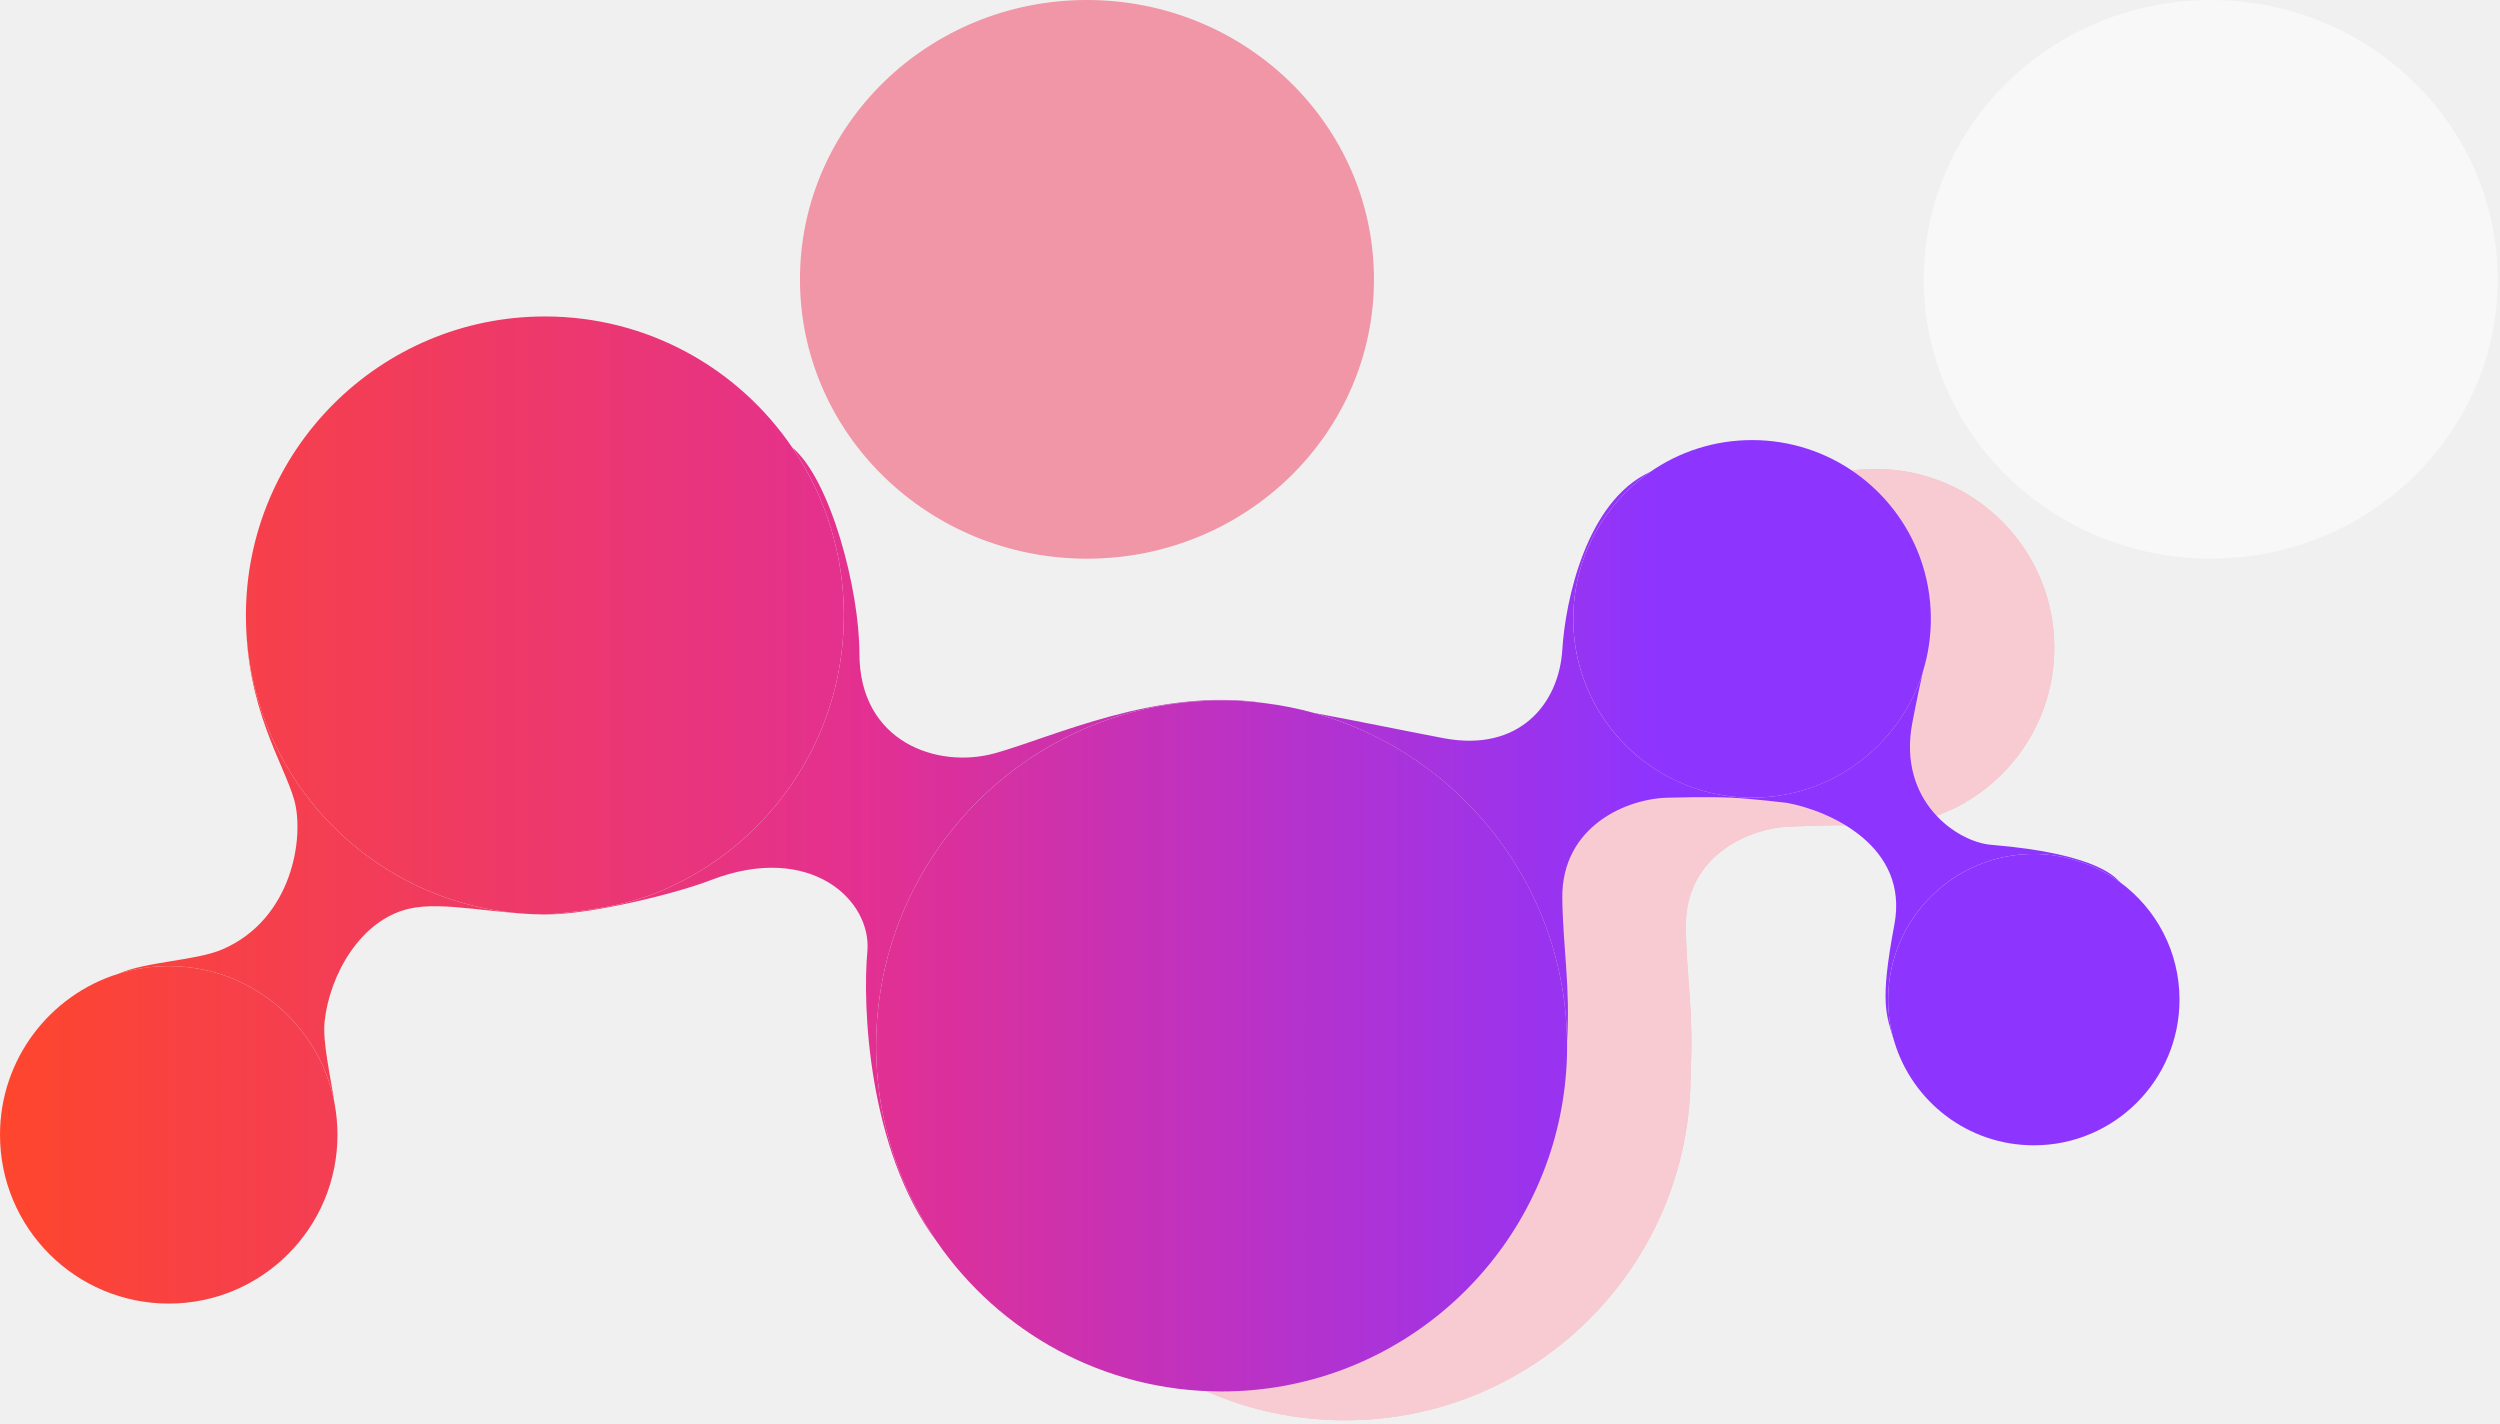
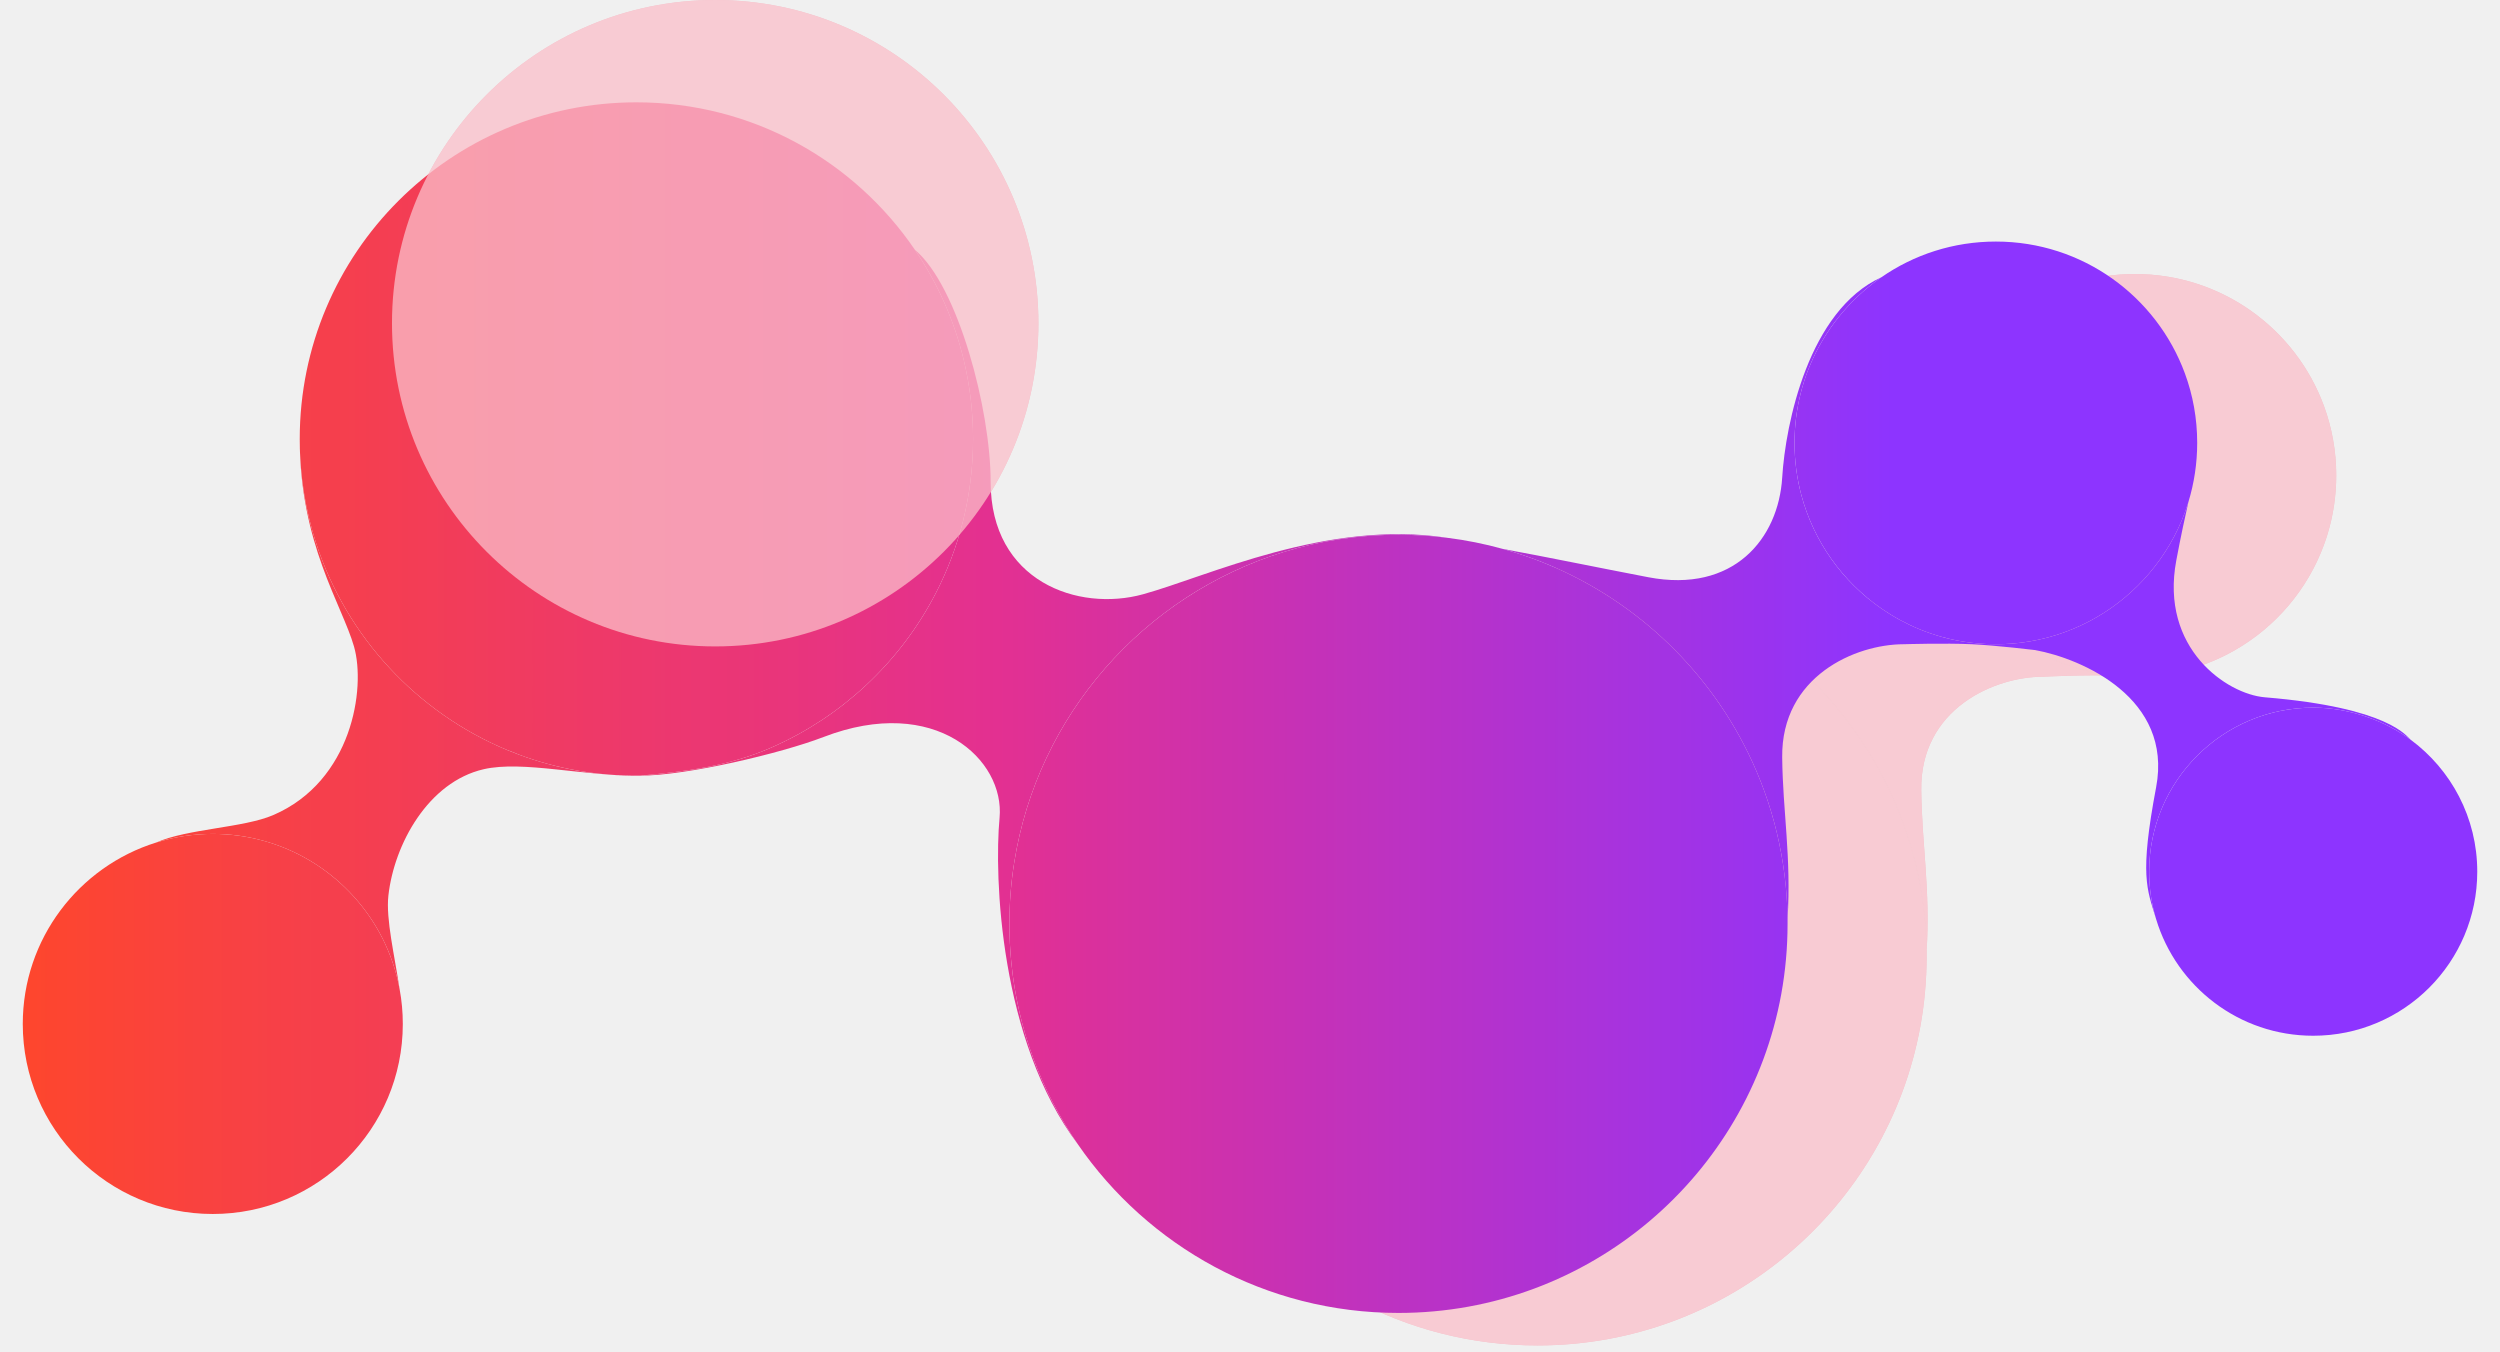
- <svg xmlns="http://www.w3.org/2000/svg" width="65" height="37" viewBox="0 0 65 37" fill="none">
+ <svg xmlns="http://www.w3.org/2000/svg" width="74" height="40" viewBox="0 0 74 40" fill="none">
  <g opacity="0.5">
-     <path d="M48.764 21.489C48.782 21.489 48.8 21.489 48.817 21.488C49.639 21.479 50.409 21.257 51.076 20.874C52.016 20.334 52.749 19.475 53.128 18.445C53.157 18.365 53.184 18.285 53.209 18.204C53.341 17.773 53.412 17.315 53.412 16.84C53.412 16.276 53.312 15.736 53.128 15.236C52.475 13.459 50.767 12.192 48.764 12.192C47.781 12.192 46.87 12.497 46.119 13.017C44.908 13.856 44.115 15.256 44.115 16.84C44.115 17.254 44.169 17.655 44.271 18.037C44.558 19.118 45.225 20.044 46.119 20.663C46.672 21.047 47.313 21.313 48.004 21.427C48.251 21.468 48.505 21.489 48.764 21.489Z" fill="#F23C5B" />
-     <path d="M34.972 36.928C39.381 36.928 43.047 33.752 43.81 29.563C43.905 29.038 43.955 28.497 43.955 27.945C43.955 27.909 43.955 27.874 43.955 27.839C43.939 26.463 43.614 25.162 43.046 24.002C42.056 21.979 40.328 20.382 38.212 19.564C37.941 19.459 37.663 19.367 37.38 19.288C36.963 19.172 36.533 19.086 36.094 19.031C35.726 18.985 35.352 18.962 34.972 18.962C34.047 18.962 33.155 19.102 32.315 19.361C29.09 20.358 26.642 23.123 26.101 26.523C26.027 26.986 25.989 27.461 25.989 27.945C25.989 28.246 26.004 28.544 26.033 28.837C26.186 30.385 26.731 31.817 27.569 33.033C29.189 35.386 31.9 36.928 34.972 36.928Z" fill="#F23C5B" />
-     <path d="M44.271 18.037C44.169 17.655 44.115 17.254 44.115 16.84C44.115 15.256 44.908 13.856 46.119 13.017C44.446 13.779 43.907 16.39 43.831 17.642C43.744 19.051 42.709 20.318 40.74 19.942C39.586 19.721 38.413 19.478 37.38 19.288C37.663 19.367 37.941 19.459 38.212 19.564C40.328 20.382 42.056 21.979 43.046 24.002C43.614 25.162 43.939 26.463 43.955 27.839C44.043 26.384 43.845 25.376 43.831 24.1C43.81 22.235 45.511 21.489 46.64 21.489C46.64 21.489 47.688 21.437 48.299 21.466C48.2 21.456 48.102 21.443 48.004 21.427C47.313 21.313 46.672 21.047 46.119 20.663C45.225 20.044 44.558 19.118 44.271 18.037Z" fill="#F23C5B" />
+     <path d="M63.193 20.031C63.216 20.031 63.239 20.031 63.262 20.03C64.315 20.018 65.303 19.733 66.158 19.242C67.363 18.55 68.303 17.449 68.788 16.128C68.826 16.026 68.861 15.924 68.892 15.82C69.062 15.267 69.153 14.68 69.153 14.071C69.153 13.348 69.024 12.655 68.788 12.014C67.951 9.736 65.762 8.111 63.193 8.111C61.934 8.111 60.765 8.502 59.803 9.169C58.25 10.245 57.234 12.039 57.234 14.071C57.234 14.602 57.303 15.116 57.433 15.606C57.801 16.991 58.656 18.178 59.803 18.973C60.512 19.464 61.333 19.806 62.219 19.951C62.536 20.004 62.862 20.031 63.193 20.031Z" fill="#F23C5B" />
+     <path d="M45.511 39.825C51.163 39.825 55.864 35.753 56.842 30.383C56.964 29.71 57.028 29.016 57.028 28.308C57.028 28.262 57.028 28.217 57.027 28.172C57.007 26.409 56.59 24.741 55.862 23.253C54.593 20.659 52.377 18.612 49.665 17.563C49.318 17.428 48.962 17.31 48.598 17.209C48.063 17.061 47.513 16.95 46.949 16.88C46.478 16.821 45.998 16.791 45.511 16.791C44.325 16.791 43.181 16.97 42.105 17.303C37.97 18.581 34.831 22.125 34.138 26.485C34.043 27.079 33.994 27.688 33.994 28.308C33.994 28.694 34.013 29.076 34.05 29.452C34.246 31.437 34.946 33.273 36.019 34.832C38.096 37.848 41.573 39.825 45.511 39.825Z" fill="#F23C5B" />
+     <path d="M57.433 15.606C57.303 15.116 57.234 14.602 57.234 14.071C57.234 12.039 58.25 10.245 59.803 9.169C57.658 10.146 56.967 13.494 56.869 15.099C56.758 16.906 55.431 18.529 52.906 18.047C51.427 17.765 49.922 17.452 48.598 17.209C48.962 17.31 49.318 17.428 49.665 17.563C52.377 18.612 54.593 20.659 55.862 23.253C56.59 24.741 57.007 26.409 57.027 28.172C57.141 26.307 56.887 25.015 56.869 23.379C56.842 20.987 59.023 20.031 60.471 20.031C60.471 20.031 61.814 19.964 62.597 20.001C62.47 19.989 62.344 19.972 62.219 19.951C61.333 19.806 60.512 19.464 59.803 18.973C58.656 18.178 57.801 16.991 57.433 15.606Z" fill="#F23C5B" />
  </g>
  <g opacity="0.5">
-     <path d="M48.764 21.489C48.782 21.489 48.8 21.489 48.817 21.488C49.639 21.479 50.409 21.257 51.076 20.874C52.016 20.334 52.749 19.475 53.128 18.445C53.157 18.365 53.184 18.285 53.209 18.204C53.341 17.773 53.412 17.315 53.412 16.84C53.412 16.276 53.312 15.736 53.128 15.236C52.475 13.459 50.767 12.192 48.764 12.192C47.781 12.192 46.87 12.497 46.119 13.017C44.908 13.856 44.115 15.256 44.115 16.84C44.115 17.254 44.169 17.655 44.271 18.037C44.558 19.118 45.225 20.044 46.119 20.663C46.672 21.047 47.313 21.313 48.004 21.427C48.251 21.468 48.505 21.489 48.764 21.489Z" fill="white" />
-     <path d="M34.972 36.928C39.381 36.928 43.047 33.752 43.81 29.563C43.905 29.038 43.955 28.497 43.955 27.945C43.955 27.909 43.955 27.874 43.955 27.839C43.939 26.463 43.614 25.162 43.046 24.002C42.056 21.979 40.328 20.382 38.212 19.564C37.941 19.459 37.663 19.367 37.38 19.288C36.963 19.172 36.533 19.086 36.094 19.031C35.726 18.985 35.352 18.962 34.972 18.962C34.047 18.962 33.155 19.102 32.315 19.361C29.09 20.358 26.642 23.123 26.101 26.523C26.027 26.986 25.989 27.461 25.989 27.945C25.989 28.246 26.004 28.544 26.033 28.837C26.186 30.385 26.731 31.817 27.569 33.033C29.189 35.386 31.9 36.928 34.972 36.928Z" fill="white" />
-     <path d="M44.271 18.037C44.169 17.655 44.115 17.254 44.115 16.84C44.115 15.256 44.908 13.856 46.119 13.017C44.446 13.779 43.907 16.39 43.831 17.642C43.744 19.051 42.709 20.318 40.74 19.942C39.586 19.721 38.413 19.478 37.38 19.288C37.663 19.367 37.941 19.459 38.212 19.564C40.328 20.382 42.056 21.979 43.046 24.002C43.614 25.162 43.939 26.463 43.955 27.839C44.043 26.384 43.845 25.376 43.831 24.1C43.81 22.235 45.511 21.489 46.64 21.489C46.64 21.489 47.688 21.437 48.299 21.466C48.2 21.456 48.102 21.443 48.004 21.427C47.313 21.313 46.672 21.047 46.119 20.663C45.225 20.044 44.558 19.118 44.271 18.037Z" fill="white" />
+     <path d="M63.193 20.031C63.216 20.031 63.239 20.031 63.262 20.03C64.315 20.018 65.303 19.733 66.158 19.242C67.363 18.55 68.303 17.449 68.788 16.128C68.826 16.026 68.861 15.924 68.892 15.82C69.062 15.267 69.153 14.68 69.153 14.071C69.153 13.348 69.024 12.655 68.788 12.014C67.951 9.736 65.762 8.111 63.193 8.111C61.934 8.111 60.765 8.502 59.803 9.169C58.25 10.245 57.234 12.039 57.234 14.071C57.234 14.602 57.303 15.116 57.433 15.606C57.801 16.991 58.656 18.178 59.803 18.973C60.512 19.464 61.333 19.806 62.219 19.951C62.536 20.004 62.862 20.031 63.193 20.031Z" fill="white" />
+     <path d="M45.511 39.825C51.163 39.825 55.864 35.753 56.842 30.383C56.964 29.71 57.028 29.016 57.028 28.308C57.028 28.262 57.028 28.217 57.027 28.172C57.007 26.409 56.59 24.741 55.862 23.253C54.593 20.659 52.377 18.612 49.665 17.563C49.318 17.428 48.962 17.31 48.598 17.209C48.063 17.061 47.513 16.95 46.949 16.88C46.478 16.821 45.998 16.791 45.511 16.791C44.325 16.791 43.181 16.97 42.105 17.303C37.97 18.581 34.831 22.125 34.138 26.485C34.043 27.079 33.994 27.688 33.994 28.308C33.994 28.694 34.013 29.076 34.05 29.452C34.246 31.437 34.946 33.273 36.019 34.832C38.096 37.848 41.573 39.825 45.511 39.825Z" fill="white" />
+     <path d="M57.433 15.606C57.303 15.116 57.234 14.602 57.234 14.071C57.234 12.039 58.25 10.245 59.803 9.169C57.658 10.146 56.967 13.494 56.869 15.099C56.758 16.906 55.431 18.529 52.906 18.047C51.427 17.765 49.922 17.452 48.598 17.209C48.962 17.31 49.318 17.428 49.665 17.563C52.377 18.612 54.593 20.659 55.862 23.253C56.59 24.741 57.007 26.409 57.027 28.172C57.141 26.307 56.887 25.015 56.869 23.379C56.842 20.987 59.023 20.031 60.471 20.031C60.471 20.031 61.814 19.964 62.597 20.001C62.47 19.989 62.344 19.972 62.219 19.951C61.333 19.806 60.512 19.464 59.803 18.973C58.656 18.178 57.801 16.991 57.433 15.606Z" fill="white" />
  </g>
-   <path d="M45.553 20.739C45.571 20.739 45.589 20.739 45.607 20.738C46.429 20.729 47.199 20.507 47.866 20.124C48.805 19.584 49.539 18.725 49.918 17.695C49.947 17.616 49.974 17.535 49.998 17.454C50.131 17.023 50.202 16.565 50.202 16.09C50.202 15.527 50.101 14.986 49.918 14.486C49.264 12.709 47.557 11.442 45.553 11.442C44.571 11.442 43.66 11.747 42.909 12.267C41.698 13.106 40.905 14.506 40.905 16.09C40.905 16.504 40.959 16.906 41.061 17.288C41.348 18.368 42.014 19.294 42.909 19.914C43.462 20.297 44.102 20.563 44.794 20.677C45.041 20.718 45.295 20.739 45.553 20.739Z" fill="url(#paint0_linear_583_10647)" />
-   <path d="M4.387 33.893C6.81 33.893 8.774 31.929 8.774 29.506C8.774 29.232 8.749 28.964 8.701 28.704C8.689 28.64 8.676 28.576 8.661 28.512C8.298 26.943 7.092 25.696 5.546 25.273C5.177 25.173 4.788 25.119 4.387 25.119C3.932 25.119 3.493 25.188 3.08 25.317C1.295 25.873 8.6007e-08 27.538 0 29.506C-1.05909e-07 31.929 1.964 33.893 4.387 33.893Z" fill="url(#paint1_linear_583_10647)" />
-   <path d="M31.762 36.178C36.17 36.178 39.837 33.002 40.599 28.813C40.695 28.288 40.745 27.747 40.745 27.195C40.745 27.159 40.745 27.124 40.744 27.089C40.728 25.713 40.403 24.412 39.835 23.252C38.845 21.229 37.117 19.632 35.002 18.814C34.731 18.709 34.453 18.617 34.17 18.538C33.752 18.422 33.323 18.336 32.883 18.281C32.516 18.235 32.142 18.212 31.762 18.212C30.837 18.212 29.945 18.352 29.105 18.611C25.88 19.608 23.431 22.373 22.891 25.773C22.817 26.236 22.779 26.711 22.779 27.195C22.779 27.496 22.794 27.794 22.823 28.087C22.975 29.635 23.521 31.068 24.358 32.284C25.978 34.636 28.69 36.178 31.762 36.178Z" fill="url(#paint2_linear_583_10647)" />
-   <path d="M14.251 23.774C13.276 23.784 12.333 23.613 11.467 23.293C11.372 23.258 11.277 23.22 11.184 23.181C9.103 22.316 7.479 20.572 6.775 18.412C6.528 17.653 6.394 16.843 6.394 16.001C6.394 18.412 7.372 19.83 7.648 20.793C7.923 21.756 7.606 23.898 5.783 24.683C5.096 24.98 3.804 24.997 3.08 25.317C3.493 25.188 3.932 25.119 4.387 25.119C4.788 25.119 5.177 25.173 5.546 25.273C7.092 25.696 8.298 26.943 8.661 28.512C8.676 28.576 8.689 28.64 8.701 28.704C8.586 27.936 8.381 27.085 8.441 26.544C8.574 25.351 9.365 23.918 10.641 23.625C11.54 23.418 12.945 23.788 14.251 23.774Z" fill="url(#paint3_linear_583_10647)" />
-   <path d="M14.167 8.228C9.874 8.228 6.394 11.708 6.394 16.001C6.394 16.843 6.528 17.653 6.775 18.412C7.479 20.572 9.103 22.316 11.184 23.181C11.284 23.217 11.379 23.254 11.467 23.293C12.333 23.613 13.276 23.784 14.251 23.774C15.299 23.681 16.304 23.552 17.273 23.129C18.907 22.416 20.248 21.158 21.067 19.585C21.625 18.513 21.94 17.294 21.94 16.001C21.94 15.373 21.866 14.761 21.724 14.176C21.502 13.253 21.116 12.394 20.597 11.633C19.198 9.578 16.84 8.228 14.167 8.228Z" fill="url(#paint4_linear_583_10647)" />
-   <path d="M11.184 23.181C11.277 23.22 11.372 23.258 11.467 23.293C11.379 23.254 11.284 23.217 11.184 23.181Z" fill="url(#paint5_linear_583_10647)" />
-   <path d="M29.105 18.611C29.945 18.352 30.837 18.212 31.762 18.212C32.142 18.212 32.516 18.235 32.883 18.281C30.113 17.855 27.363 19.172 25.865 19.585C24.368 19.999 22.345 19.291 22.345 16.991C22.345 15.335 21.598 12.468 20.597 11.633C21.116 12.394 21.502 13.253 21.724 14.176C21.866 14.761 21.94 15.373 21.94 16.001C21.94 17.294 21.625 18.513 21.067 19.585C20.248 21.158 18.907 22.416 17.273 23.129C16.304 23.552 15.299 23.681 14.251 23.774C15.324 23.774 17.498 23.262 18.486 22.881C21.067 21.888 22.677 23.406 22.551 24.749C22.425 26.091 22.551 29.882 24.358 32.284C23.521 31.068 22.975 29.635 22.823 28.087C22.794 27.794 22.779 27.496 22.779 27.195C22.779 26.711 22.817 26.236 22.891 25.773C23.431 22.373 25.88 19.608 29.105 18.611Z" fill="url(#paint6_linear_583_10647)" />
-   <path d="M56.667 25.991C56.667 28.082 54.972 29.778 52.88 29.778C51.17 29.778 49.725 28.645 49.254 27.089C49.149 26.741 49.092 26.372 49.092 25.991C49.092 23.899 50.788 22.203 52.88 22.203C53.721 22.203 54.541 22.509 55.127 22.942C56.062 23.631 56.667 24.74 56.667 25.991Z" fill="url(#paint7_linear_583_10647)" />
-   <path d="M41.061 17.288C40.959 16.906 40.905 16.504 40.905 16.09C40.905 14.506 41.698 13.106 42.909 12.267C41.236 13.029 40.697 15.64 40.62 16.892C40.534 18.301 39.499 19.568 37.529 19.192C36.376 18.972 35.202 18.728 34.17 18.538C34.453 18.617 34.731 18.709 35.002 18.814C37.117 19.632 38.845 21.229 39.835 23.252C40.403 24.412 40.728 25.713 40.744 27.089C40.832 25.634 40.635 24.626 40.62 23.35C40.599 21.485 42.3 20.739 43.43 20.739C43.43 20.739 44.385 20.71 44.996 20.739C45.569 20.766 46.459 20.874 46.459 20.874C47.552 21.074 49.641 21.987 49.254 24.038C48.867 26.089 49.04 26.382 49.254 27.089C49.149 26.741 49.092 26.372 49.092 25.991C49.092 23.899 50.788 22.203 52.88 22.203C53.721 22.203 54.541 22.509 55.127 22.942C55.043 22.881 54.658 22.203 51.764 21.964C50.891 21.892 49.335 20.839 49.719 18.801C49.829 18.217 49.924 17.791 49.998 17.454C49.974 17.535 49.947 17.616 49.918 17.695C49.539 18.725 48.805 19.584 47.866 20.124C47.199 20.507 46.429 20.729 45.607 20.738C45.589 20.739 45.571 20.739 45.553 20.739C45.295 20.739 45.041 20.718 44.794 20.677C44.102 20.563 43.462 20.297 42.909 19.914C42.014 19.294 41.348 18.368 41.061 17.288Z" fill="url(#paint8_linear_583_10647)" />
-   <ellipse opacity="0.5" cx="28.261" cy="7.263" rx="7.462" ry="7.263" fill="#F23C5B" />
-   <ellipse opacity="0.5" cx="57.479" cy="7.263" rx="7.462" ry="7.263" fill="white" />
+   <path d="M59.078 19.069C59.101 19.069 59.123 19.069 59.146 19.069C60.2 19.057 61.188 18.771 62.042 18.281C63.247 17.588 64.187 16.487 64.673 15.166C64.71 15.065 64.745 14.962 64.777 14.858C64.946 14.305 65.037 13.718 65.037 13.109C65.037 12.386 64.909 11.694 64.673 11.053C63.835 8.775 61.646 7.15 59.078 7.15C57.818 7.15 56.649 7.54 55.687 8.208C54.135 9.283 53.118 11.078 53.118 13.109C53.118 13.64 53.187 14.154 53.317 14.644C53.685 16.029 54.54 17.216 55.687 18.011C56.396 18.503 57.217 18.844 58.104 18.99C58.421 19.042 58.746 19.069 59.078 19.069Z" fill="url(#paint0_linear_2161_846)" />
+   <path d="M6.298 35.934C9.405 35.934 11.923 33.416 11.923 30.309C11.923 29.958 11.891 29.614 11.829 29.281C11.814 29.199 11.797 29.117 11.778 29.035C11.312 27.023 9.766 25.424 7.784 24.883C7.311 24.753 6.813 24.684 6.298 24.684C5.715 24.684 5.152 24.773 4.622 24.939C2.335 25.652 0.674 27.787 0.674 30.309C0.674 33.416 3.192 35.934 6.298 35.934Z" fill="url(#paint1_linear_2161_846)" />
+   <path d="M41.395 38.863C47.048 38.863 51.749 34.791 52.726 29.421C52.848 28.748 52.912 28.055 52.912 27.346C52.912 27.301 52.912 27.256 52.912 27.21C52.891 25.447 52.474 23.779 51.746 22.291C50.477 19.697 48.262 17.65 45.55 16.601C45.202 16.467 44.846 16.349 44.483 16.248C43.948 16.099 43.397 15.988 42.834 15.918C42.362 15.859 41.883 15.829 41.395 15.829C40.21 15.829 39.066 16.008 37.989 16.341C33.855 17.619 30.715 21.164 30.022 25.523C29.927 26.117 29.878 26.726 29.878 27.346C29.878 27.732 29.898 28.114 29.935 28.491C30.13 30.475 30.83 32.312 31.904 33.87C33.98 36.886 37.457 38.863 41.395 38.863Z" fill="url(#paint2_linear_2161_846)" />
+   <path d="M18.945 22.96C17.695 22.974 16.486 22.755 15.376 22.343C15.254 22.298 15.133 22.25 15.012 22.201C12.345 21.091 10.263 18.855 9.36 16.086C9.043 15.113 8.872 14.074 8.872 12.995C8.872 16.086 10.126 17.904 10.479 19.138C10.832 20.373 10.425 23.119 8.089 24.126C7.208 24.506 5.551 24.528 4.622 24.939C5.152 24.773 5.715 24.684 6.298 24.684C6.813 24.684 7.311 24.753 7.784 24.883C9.766 25.424 11.312 27.023 11.778 29.035C11.797 29.117 11.814 29.199 11.829 29.281C11.682 28.296 11.419 27.206 11.496 26.512C11.666 24.982 12.68 23.145 14.317 22.769C15.469 22.504 17.271 22.978 18.945 22.96Z" fill="url(#paint3_linear_2161_846)" />
+   <path d="M18.837 3.029C13.333 3.029 8.872 7.491 8.872 12.995C8.872 14.074 9.043 15.113 9.36 16.086C10.263 18.855 12.345 21.091 15.012 22.201C15.142 22.246 15.263 22.294 15.376 22.343C16.486 22.755 17.695 22.974 18.945 22.96C20.289 22.841 21.577 22.676 22.82 22.133C24.914 21.219 26.633 19.607 27.683 17.59C28.399 16.215 28.803 14.652 28.803 12.995C28.803 12.189 28.707 11.405 28.527 10.655C28.242 9.471 27.746 8.371 27.081 7.394C25.288 4.759 22.265 3.029 18.837 3.029Z" fill="url(#paint4_linear_2161_846)" />
+   <path d="M15.012 22.201C15.133 22.25 15.254 22.298 15.376 22.343C15.263 22.294 15.142 22.246 15.012 22.201Z" fill="url(#paint5_linear_2161_846)" />
+   <path d="M37.989 16.341C39.066 16.008 40.21 15.829 41.395 15.829C41.883 15.829 42.362 15.859 42.834 15.918C39.282 15.372 35.755 17.06 33.835 17.59C31.916 18.12 29.323 17.213 29.323 14.264C29.323 12.141 28.365 8.465 27.081 7.394C27.746 8.371 28.242 9.471 28.527 10.655C28.707 11.405 28.803 12.189 28.803 12.995C28.803 14.652 28.399 16.215 27.683 17.59C26.633 19.607 24.914 21.219 22.82 22.133C21.577 22.676 20.289 22.841 18.945 22.96C20.321 22.96 23.108 22.303 24.375 21.816C27.683 20.542 29.748 22.488 29.587 24.21C29.425 25.931 29.587 30.792 31.904 33.87C30.83 32.312 30.13 30.475 29.935 28.491C29.898 28.114 29.878 27.732 29.878 27.346C29.878 26.726 29.927 26.117 30.022 25.523C30.715 21.164 33.855 17.619 37.989 16.341Z" fill="url(#paint6_linear_2161_846)" />
+   <path d="M73.327 25.802C73.327 28.484 71.153 30.658 68.471 30.658C66.278 30.658 64.426 29.206 63.822 27.21C63.687 26.765 63.615 26.292 63.615 25.802C63.615 23.12 65.789 20.946 68.471 20.946C69.549 20.946 70.601 21.338 71.352 21.893C72.55 22.777 73.327 24.199 73.327 25.802Z" fill="url(#paint7_linear_2161_846)" />
+   <path d="M53.317 14.644C53.187 14.154 53.118 13.64 53.118 13.109C53.118 11.078 54.135 9.283 55.687 8.208C53.542 9.184 52.851 12.532 52.753 14.137C52.642 15.944 51.315 17.568 48.79 17.086C47.311 16.803 45.806 16.491 44.483 16.248C44.846 16.349 45.202 16.467 45.55 16.601C48.262 17.65 50.477 19.697 51.746 22.291C52.474 23.779 52.891 25.447 52.912 27.21C53.025 25.345 52.771 24.053 52.753 22.417C52.726 20.026 54.907 19.069 56.355 19.069C56.355 19.069 57.58 19.032 58.363 19.069C59.098 19.104 60.239 19.242 60.239 19.242C61.64 19.499 64.318 20.67 63.822 23.299C63.326 25.929 63.548 26.304 63.822 27.21C63.687 26.765 63.615 26.292 63.615 25.802C63.615 23.12 65.789 20.946 68.471 20.946C69.549 20.946 70.601 21.338 71.352 21.893C71.244 21.815 70.75 20.946 67.04 20.64C65.921 20.548 63.926 19.198 64.419 16.584C64.559 15.836 64.681 15.29 64.777 14.858C64.745 14.962 64.71 15.065 64.673 15.166C64.187 16.487 63.247 17.588 62.042 18.281C61.188 18.771 60.2 19.057 59.146 19.069C59.123 19.069 59.101 19.069 59.078 19.069C58.746 19.069 58.421 19.042 58.104 18.99C57.217 18.844 56.396 18.503 55.687 18.011C54.54 17.216 53.685 16.029 53.317 14.644Z" fill="url(#paint8_linear_2161_846)" />
+   <circle opacity="0.5" cx="21.17" cy="9.567" r="9.567" fill="#F23C5B" />
+   <circle opacity="0.5" cx="21.17" cy="9.567" r="9.567" fill="white" />
  <defs>
-     <linearGradient id="paint0_linear_583_10647" x1="-7.61875e-07" y1="22.203" x2="43.208" y2="22.203" gradientUnits="userSpaceOnUse">
+     <linearGradient id="paint0_linear_2161_846" x1="0.674" y1="20.946" x2="56.07" y2="20.946" gradientUnits="userSpaceOnUse">
      <stop stop-color="#FE462D" />
      <stop offset="0.521" stop-color="#E33091" />
      <stop offset="1" stop-color="#8D34FF" />
    </linearGradient>
-     <linearGradient id="paint1_linear_583_10647" x1="-7.61875e-07" y1="22.203" x2="43.208" y2="22.203" gradientUnits="userSpaceOnUse">
+     <linearGradient id="paint1_linear_2161_846" x1="0.674" y1="20.946" x2="56.07" y2="20.946" gradientUnits="userSpaceOnUse">
      <stop stop-color="#FE462D" />
      <stop offset="0.521" stop-color="#E33091" />
      <stop offset="1" stop-color="#8D34FF" />
    </linearGradient>
-     <linearGradient id="paint2_linear_583_10647" x1="-7.61875e-07" y1="22.203" x2="43.208" y2="22.203" gradientUnits="userSpaceOnUse">
+     <linearGradient id="paint2_linear_2161_846" x1="0.674" y1="20.946" x2="56.07" y2="20.946" gradientUnits="userSpaceOnUse">
      <stop stop-color="#FE462D" />
      <stop offset="0.521" stop-color="#E33091" />
      <stop offset="1" stop-color="#8D34FF" />
    </linearGradient>
-     <linearGradient id="paint3_linear_583_10647" x1="-7.61875e-07" y1="22.203" x2="43.208" y2="22.203" gradientUnits="userSpaceOnUse">
+     <linearGradient id="paint3_linear_2161_846" x1="0.674" y1="20.946" x2="56.07" y2="20.946" gradientUnits="userSpaceOnUse">
      <stop stop-color="#FE462D" />
      <stop offset="0.521" stop-color="#E33091" />
      <stop offset="1" stop-color="#8D34FF" />
    </linearGradient>
-     <linearGradient id="paint4_linear_583_10647" x1="-7.61875e-07" y1="22.203" x2="43.208" y2="22.203" gradientUnits="userSpaceOnUse">
+     <linearGradient id="paint4_linear_2161_846" x1="0.674" y1="20.946" x2="56.07" y2="20.946" gradientUnits="userSpaceOnUse">
      <stop stop-color="#FE462D" />
      <stop offset="0.521" stop-color="#E33091" />
      <stop offset="1" stop-color="#8D34FF" />
    </linearGradient>
-     <linearGradient id="paint5_linear_583_10647" x1="-7.61875e-07" y1="22.203" x2="43.208" y2="22.203" gradientUnits="userSpaceOnUse">
+     <linearGradient id="paint5_linear_2161_846" x1="0.674" y1="20.946" x2="56.07" y2="20.946" gradientUnits="userSpaceOnUse">
      <stop stop-color="#FE462D" />
      <stop offset="0.521" stop-color="#E33091" />
      <stop offset="1" stop-color="#8D34FF" />
    </linearGradient>
-     <linearGradient id="paint6_linear_583_10647" x1="-7.61875e-07" y1="22.203" x2="43.208" y2="22.203" gradientUnits="userSpaceOnUse">
+     <linearGradient id="paint6_linear_2161_846" x1="0.674" y1="20.946" x2="56.07" y2="20.946" gradientUnits="userSpaceOnUse">
      <stop stop-color="#FE462D" />
      <stop offset="0.521" stop-color="#E33091" />
      <stop offset="1" stop-color="#8D34FF" />
    </linearGradient>
-     <linearGradient id="paint7_linear_583_10647" x1="-7.61875e-07" y1="22.203" x2="43.208" y2="22.203" gradientUnits="userSpaceOnUse">
+     <linearGradient id="paint7_linear_2161_846" x1="0.674" y1="20.946" x2="56.07" y2="20.946" gradientUnits="userSpaceOnUse">
      <stop stop-color="#FE462D" />
      <stop offset="0.521" stop-color="#E33091" />
      <stop offset="1" stop-color="#8D34FF" />
    </linearGradient>
-     <linearGradient id="paint8_linear_583_10647" x1="-7.61875e-07" y1="22.203" x2="43.208" y2="22.203" gradientUnits="userSpaceOnUse">
+     <linearGradient id="paint8_linear_2161_846" x1="0.674" y1="20.946" x2="56.07" y2="20.946" gradientUnits="userSpaceOnUse">
      <stop stop-color="#FE462D" />
      <stop offset="0.521" stop-color="#E33091" />
      <stop offset="1" stop-color="#8D34FF" />
    </linearGradient>
  </defs>
</svg>
